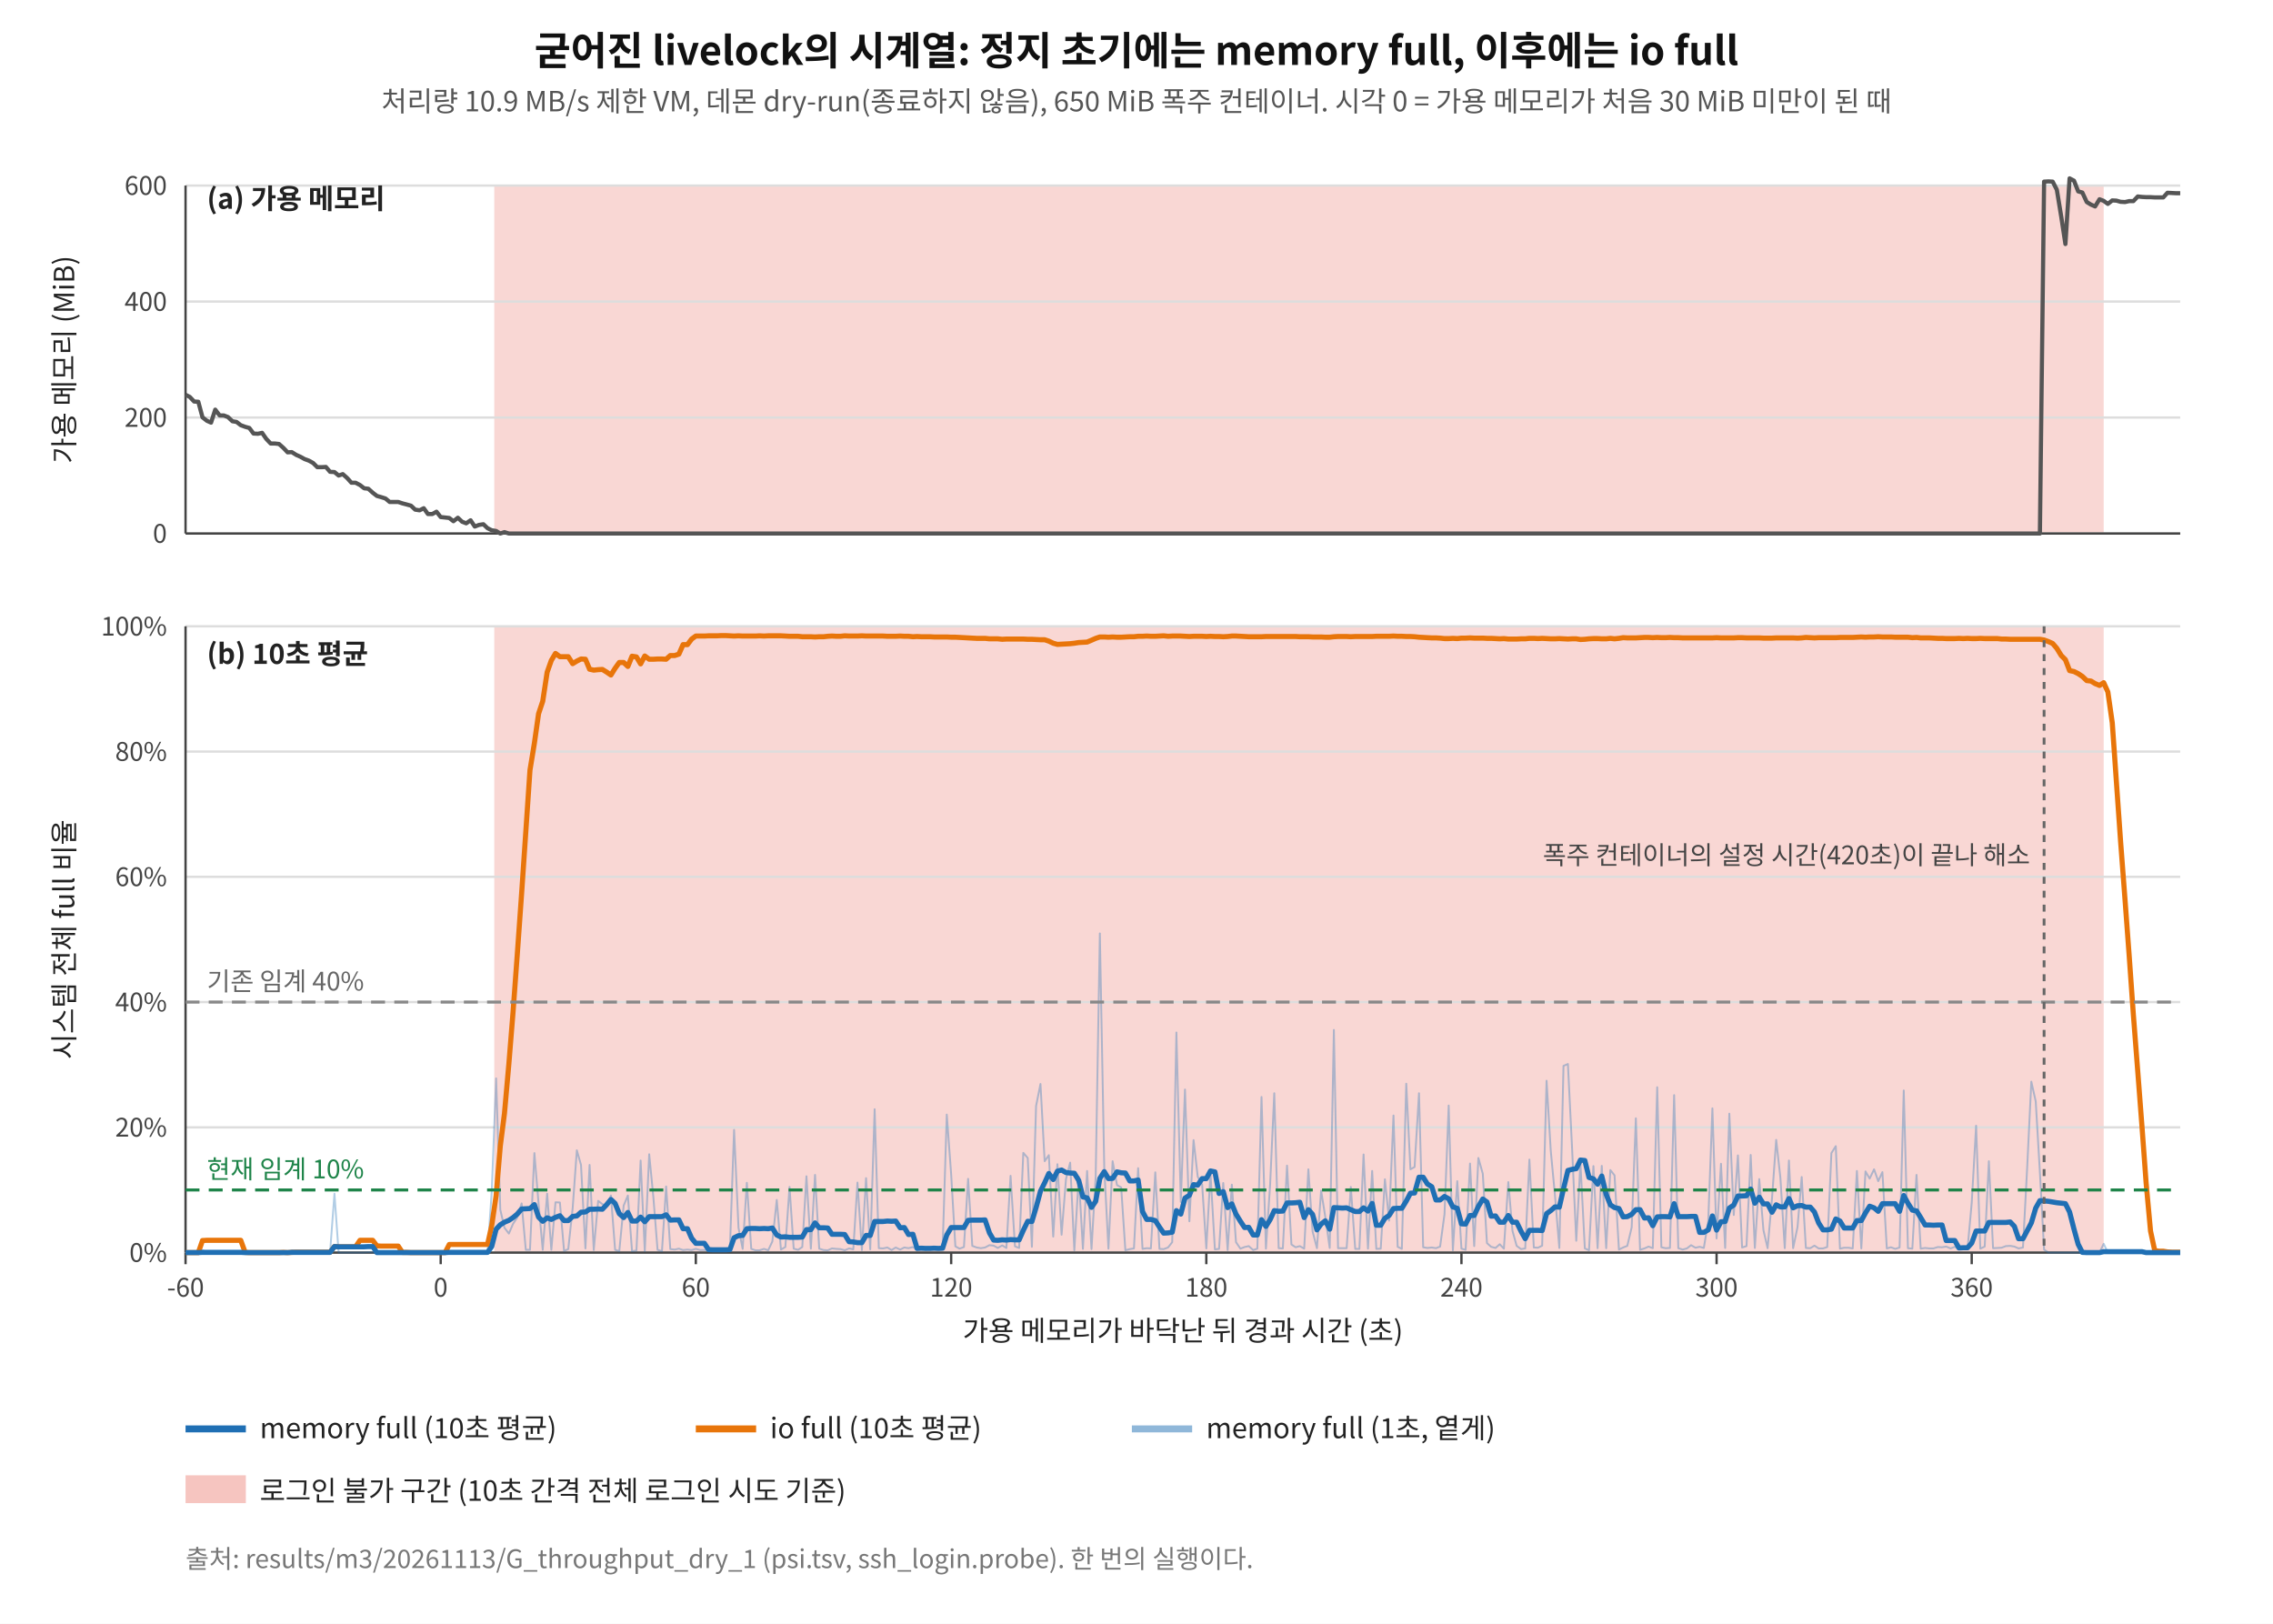
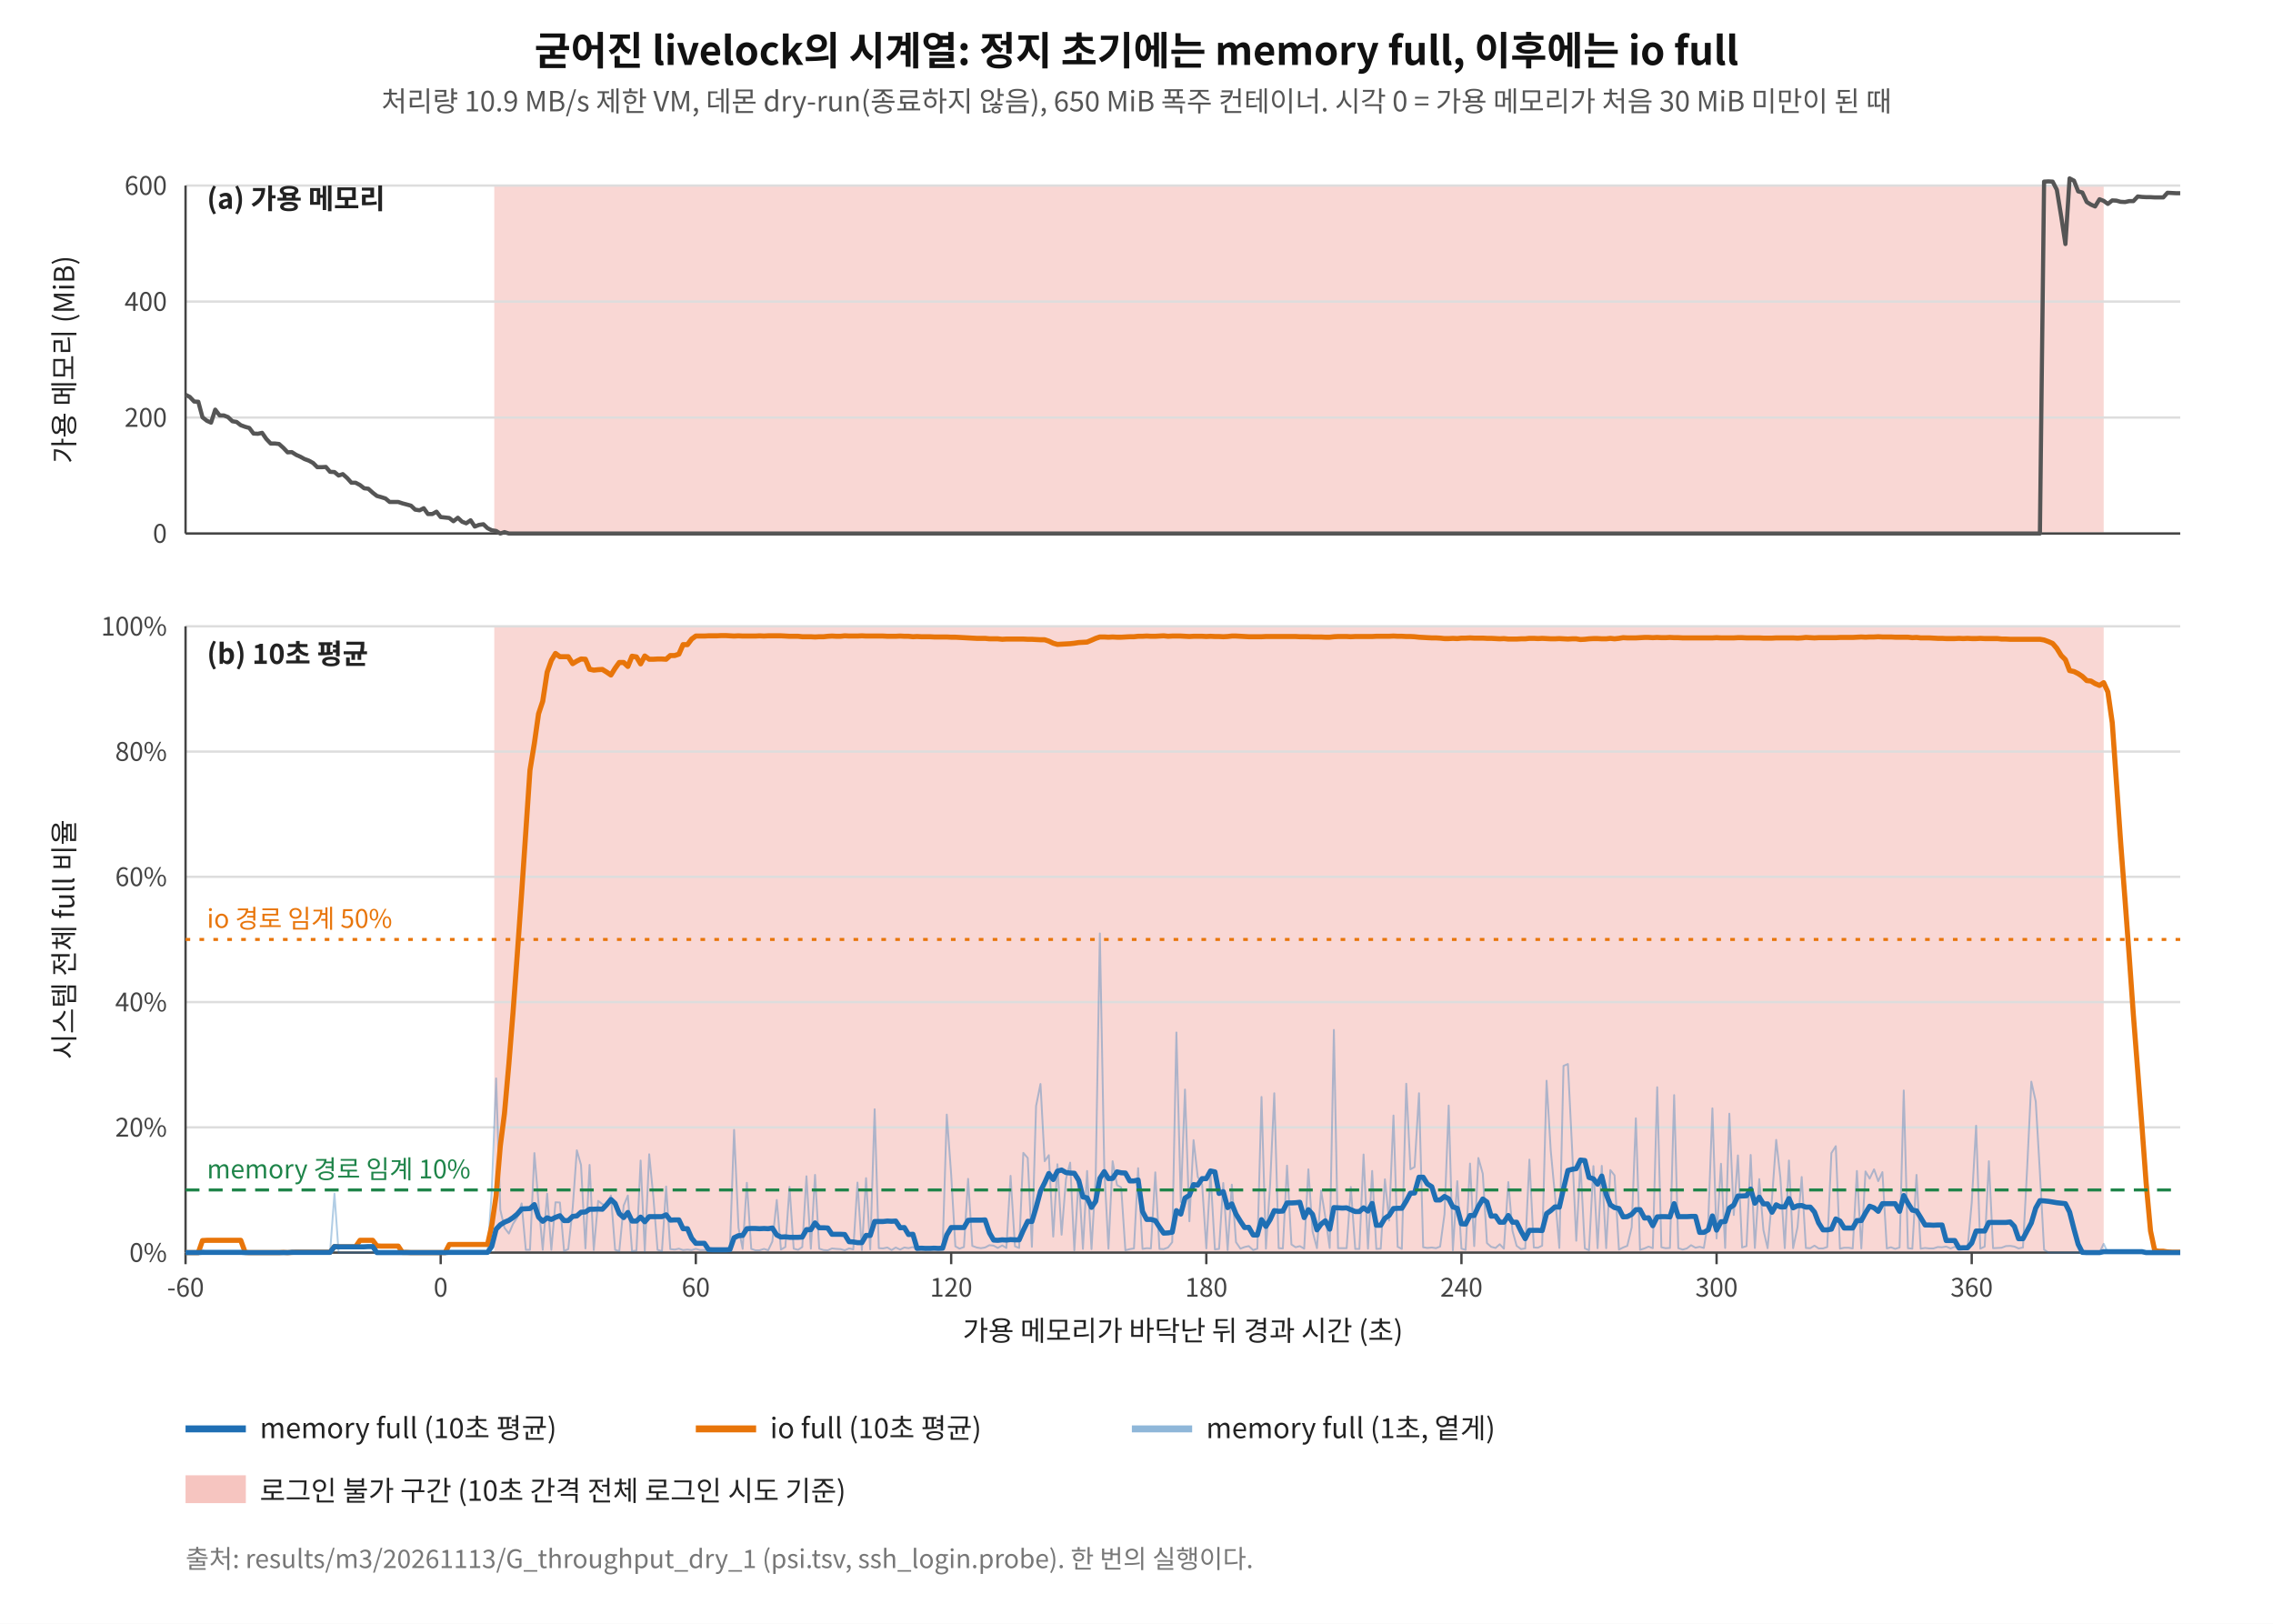
<svg xmlns="http://www.w3.org/2000/svg" width="980" height="700" viewBox="0 0 980 700" font-family="'Malgun Gothic', 'Apple SD Gothic Neo', 'Noto Sans CJK KR', 'NanumGothic', sans-serif">
  <rect width="980" height="700" fill="#ffffff" />
  <text x="490.0" y="28.0" font-size="17" text-anchor="middle" fill="#111111" font-weight="bold">굳어진 livelock의 시계열: 정지 초기에는 memory full, 이후에는 io full</text>
  <text x="490.0" y="48.0" font-size="12" text-anchor="middle" fill="#555555" font-weight="normal">처리량 10.9 MB/s 제한 VM, 데몬 dry-run(종료하지 않음), 650 MiB 폭주 컨테이너. 시각 0 = 가용 메모리가 처음 30 MiB 미만이 된 때</text>
  <rect x="213.1" y="80.0" width="693.9" height="150.0" fill="#f4b6b0" opacity="0.55" />
  <line x1="80.0" y1="230.0" x2="940.0" y2="230.0" stroke="#dddddd" stroke-width="1" opacity="1.0" />
  <text x="72.0" y="234.0" font-size="11" text-anchor="end" fill="#444444" font-weight="normal">0</text>
  <line x1="80.0" y1="180.0" x2="940.0" y2="180.0" stroke="#dddddd" stroke-width="1" opacity="1.0" />
  <text x="72.0" y="184.0" font-size="11" text-anchor="end" fill="#444444" font-weight="normal">200</text>
  <line x1="80.0" y1="130.0" x2="940.0" y2="130.0" stroke="#dddddd" stroke-width="1" opacity="1.0" />
  <text x="72.0" y="134.0" font-size="11" text-anchor="end" fill="#444444" font-weight="normal">400</text>
  <line x1="80.0" y1="80.0" x2="940.0" y2="80.0" stroke="#dddddd" stroke-width="1" opacity="1.0" />
  <text x="72.0" y="84.0" font-size="11" text-anchor="end" fill="#444444" font-weight="normal">600</text>
  <line x1="80.0" y1="80.0" x2="80.0" y2="230.0" stroke="#444444" stroke-width="1" opacity="1.0" />
  <line x1="80.0" y1="230.0" x2="940.0" y2="230.0" stroke="#444444" stroke-width="1" opacity="1.0" />
  <text x="32.0" y="155.0" font-size="12" text-anchor="middle" fill="#222222" font-weight="normal" transform="rotate(-90 32.0 155.0)">가용 메모리 (MiB)</text>
  <polyline points="80.0,170.2 81.8,171.1 83.7,173.1 85.5,173.2 87.3,179.9 89.2,181.4 91.0,182.2 92.8,176.6 94.7,179.1 96.5,179.1 98.3,179.8 100.2,181.6 102.0,181.9 103.8,183.3 105.7,184.0 107.5,184.5 109.3,186.9 111.2,187.0 113.0,186.6 114.8,189.2 116.7,191.2 118.5,191.2 120.3,191.4 122.2,193.1 124.0,195.0 125.8,194.9 127.7,196.1 129.5,196.9 131.3,197.9 133.2,198.6 135.0,199.6 136.8,201.4 138.7,201.4 140.5,201.3 142.3,203.4 144.2,203.5 146.0,205.0 147.8,204.4 149.7,206.1 151.5,208.1 153.3,208.1 155.2,209.1 157.0,210.5 158.8,210.7 160.7,212.4 162.5,213.8 164.3,214.3 166.2,214.9 168.0,216.4 169.9,216.4 171.7,216.4 173.5,217.0 175.4,217.5 177.2,218.0 179.0,219.7 180.9,220.0 182.7,219.1 184.5,221.6 186.4,221.6 188.2,220.6 190.0,222.9 191.9,223.1 193.7,223.3 195.5,224.7 197.4,223.2 199.2,224.9 201.0,225.6 202.9,224.3 204.7,227.0 206.5,226.3 208.4,226.0 210.2,227.7 212.0,228.6 213.9,228.9 215.7,230.0 217.5,229.4 219.4,230.0 221.2,230.0 223.0,230.0 224.9,230.0 226.7,230.0 228.5,230.0 230.4,230.0 232.2,230.0 234.0,230.0 235.9,230.0 237.7,230.0 239.5,230.0 241.4,230.0 243.2,230.0 245.0,230.0 246.9,230.0 248.7,230.0 250.5,230.0 252.4,230.0 254.2,230.0 256.0,230.0 257.9,230.0 259.7,230.0 261.5,230.0 263.4,230.0 265.2,230.0 267.0,230.0 268.9,230.0 270.7,230.0 272.5,230.0 274.4,230.0 276.2,230.0 278.0,230.0 279.9,230.0 281.7,230.0 283.5,230.0 285.4,230.0 287.2,230.0 289.0,230.0 290.9,230.0 292.7,230.0 294.5,230.0 296.4,230.0 298.2,230.0 300.0,230.0 301.9,230.0 303.7,230.0 305.5,230.0 307.4,230.0 309.2,230.0 311.0,230.0 312.9,230.0 314.7,230.0 316.5,230.0 318.4,230.0 320.2,230.0 322.0,230.0 323.9,230.0 325.7,230.0 327.5,230.0 329.4,230.0 331.2,230.0 333.0,230.0 334.9,230.0 336.7,230.0 338.6,230.0 340.4,230.0 342.2,230.0 344.1,230.0 345.9,230.0 347.7,230.0 349.6,230.0 351.4,230.0 353.2,230.0 355.1,230.0 356.9,230.0 358.7,230.0 360.6,230.0 362.4,230.0 364.2,230.0 366.1,230.0 367.9,230.0 369.7,230.0 371.6,230.0 373.4,230.0 375.2,230.0 377.1,230.0 378.9,230.0 380.7,230.0 382.6,230.0 384.4,230.0 386.2,230.0 388.1,230.0 389.9,230.0 391.7,230.0 393.6,230.0 395.4,230.0 397.2,230.0 399.1,230.0 400.9,230.0 402.7,230.0 404.6,230.0 406.4,230.0 408.2,230.0 410.1,230.0 411.9,230.0 413.7,230.0 415.6,230.0 417.4,230.0 419.2,230.0 421.1,230.0 422.9,230.0 424.7,230.0 426.6,230.0 428.4,230.0 430.2,230.0 432.1,230.0 433.9,230.0 435.7,230.0 437.6,230.0 439.4,230.0 441.2,230.0 443.1,230.0 444.9,230.0 446.7,230.0 448.6,230.0 450.4,230.0 452.2,230.0 454.1,230.0 455.9,230.0 457.7,230.0 459.6,230.0 461.4,230.0 463.2,230.0 465.1,230.0 466.9,230.0 468.7,230.0 470.6,230.0 472.4,230.0 474.2,230.0 476.1,230.0 477.9,230.0 479.7,230.0 481.6,230.0 483.4,230.0 485.2,230.0 487.1,230.0 488.9,230.0 490.7,230.0 492.6,230.0 494.4,230.0 496.2,230.0 498.1,230.0 499.9,230.0 501.7,230.0 503.6,230.0 505.4,230.0 507.2,230.0 509.1,230.0 510.9,230.0 512.8,230.0 514.6,230.0 516.4,230.0 518.3,230.0 520.1,230.0 521.9,230.0 523.8,230.0 525.6,230.0 527.4,230.0 529.3,230.0 531.1,230.0 532.9,230.0 534.8,230.0 536.6,230.0 538.4,230.0 540.3,230.0 542.1,230.0 543.9,230.0 545.8,230.0 547.6,230.0 549.4,230.0 551.3,230.0 553.1,230.0 554.9,230.0 556.8,230.0 558.6,230.0 560.4,230.0 562.3,230.0 564.1,230.0 565.9,230.0 567.8,230.0 569.6,230.0 571.4,230.0 573.3,230.0 575.1,230.0 576.9,230.0 578.8,230.0 580.6,230.0 582.4,230.0 584.3,230.0 586.1,230.0 587.9,230.0 589.8,230.0 591.6,230.0 593.4,230.0 595.3,230.0 597.1,230.0 598.9,230.0 600.8,230.0 602.6,230.0 604.4,230.0 606.3,230.0 608.1,230.0 609.9,230.0 611.8,230.0 613.6,230.0 615.4,230.0 617.3,230.0 619.1,230.0 620.9,230.0 622.8,230.0 624.6,230.0 626.4,230.0 628.3,230.0 630.1,230.0 631.9,230.0 633.8,230.0 635.6,230.0 637.4,230.0 639.3,230.0 641.1,230.0 642.9,230.0 644.8,230.0 646.6,230.0 648.4,230.0 650.3,230.0 652.1,230.0 653.9,230.0 655.8,230.0 657.6,230.0 659.4,230.0 661.3,230.0 663.1,230.0 664.9,230.0 666.8,230.0 668.6,230.0 670.4,230.0 672.3,230.0 674.1,230.0 676.0,230.0 677.8,230.0 679.6,230.0 681.4,230.0 683.3,230.0 685.1,230.0 687.0,230.0 688.8,230.0 690.6,230.0 692.5,230.0 694.3,230.0 696.1,230.0 698.0,230.0 699.8,230.0 701.6,230.0 703.5,230.0 705.3,230.0 707.1,230.0 709.0,230.0 710.8,230.0 712.6,230.0 714.5,230.0 716.3,230.0 718.1,230.0 720.0,230.0 721.8,230.0 723.6,230.0 725.5,230.0 727.3,230.0 729.1,230.0 731.0,230.0 732.8,230.0 734.6,230.0 736.5,230.0 738.3,230.0 740.1,230.0 742.0,230.0 743.8,230.0 745.6,230.0 747.5,230.0 749.3,230.0 751.1,230.0 753.0,230.0 754.8,230.0 756.6,230.0 758.5,230.0 760.3,230.0 762.1,230.0 764.0,230.0 765.8,230.0 767.6,230.0 769.5,230.0 771.3,230.0 773.1,230.0 775.0,230.0 776.8,230.0 778.6,230.0 780.5,230.0 782.3,230.0 784.1,230.0 786.0,230.0 787.8,230.0 789.6,230.0 791.5,230.0 793.3,230.0 795.1,230.0 797.0,230.0 798.8,230.0 800.6,230.0 802.5,230.0 804.3,230.0 806.1,230.0 808.0,230.0 809.8,230.0 811.6,230.0 813.5,230.0 815.3,230.0 817.1,230.0 819.0,230.0 820.8,230.0 822.6,230.0 824.5,230.0 826.3,230.0 828.1,230.0 830.0,230.0 831.8,230.0 833.6,230.0 835.5,230.0 837.3,230.0 839.1,230.0 841.0,230.0 842.8,230.0 844.6,230.0 846.5,230.0 848.3,230.0 850.1,230.0 852.0,230.0 853.8,230.0 855.7,230.0 857.5,230.0 859.3,230.0 861.2,230.0 863.0,230.0 864.8,230.0 866.7,230.0 868.5,230.0 870.3,230.0 872.2,230.0 874.0,230.0 875.8,230.0 877.7,230.0 879.5,230.0 881.3,78.3 883.2,78.2 885.0,78.3 886.8,81.8 888.7,93.4 890.5,105.2 892.3,76.9 894.2,77.9 896.0,82.5 897.8,83.0 899.7,87.1 901.5,88.2 903.3,89.0 905.2,85.9 907.0,86.6 908.8,87.9 910.7,86.4 912.5,86.5 914.3,87.0 916.2,87.1 918.0,86.7 919.8,86.7 921.7,84.7 923.5,84.9 925.3,85.0 927.2,85.0 929.0,85.1 930.8,85.1 932.7,85.1 934.5,83.1 936.3,83.2 938.2,83.3 940.0,83.3" fill="none" stroke="#555555" stroke-width="1.8" stroke-linejoin="round" opacity="1.0" />
  <text x="89.2" y="90.0" font-size="12" text-anchor="start" fill="#222222" font-weight="bold">(a) 가용 메모리</text>
  <rect x="213.1" y="270.0" width="693.9" height="270.0" fill="#f4b6b0" opacity="0.55" />
  <line x1="80.0" y1="540.0" x2="940.0" y2="540.0" stroke="#dddddd" stroke-width="1" opacity="1.0" />
  <text x="72.0" y="544.0" font-size="11" text-anchor="end" fill="#444444" font-weight="normal">0%</text>
  <line x1="80.0" y1="486.0" x2="940.0" y2="486.0" stroke="#dddddd" stroke-width="1" opacity="1.0" />
  <text x="72.0" y="490.0" font-size="11" text-anchor="end" fill="#444444" font-weight="normal">20%</text>
  <line x1="80.0" y1="432.0" x2="940.0" y2="432.0" stroke="#dddddd" stroke-width="1" opacity="1.0" />
  <text x="72.0" y="436.0" font-size="11" text-anchor="end" fill="#444444" font-weight="normal">40%</text>
  <line x1="80.0" y1="378.0" x2="940.0" y2="378.0" stroke="#dddddd" stroke-width="1" opacity="1.0" />
  <text x="72.0" y="382.0" font-size="11" text-anchor="end" fill="#444444" font-weight="normal">60%</text>
  <line x1="80.0" y1="324.0" x2="940.0" y2="324.0" stroke="#dddddd" stroke-width="1" opacity="1.0" />
  <text x="72.0" y="328.0" font-size="11" text-anchor="end" fill="#444444" font-weight="normal">80%</text>
  <line x1="80.0" y1="270.0" x2="940.0" y2="270.0" stroke="#dddddd" stroke-width="1" opacity="1.0" />
  <text x="72.0" y="274.0" font-size="11" text-anchor="end" fill="#444444" font-weight="normal">100%</text>
  <line x1="80.0" y1="540.0" x2="80.0" y2="545.0" stroke="#444444" stroke-width="1" opacity="1.0" />
  <text x="80.0" y="559.0" font-size="11" text-anchor="middle" fill="#444444" font-weight="normal">-60</text>
  <line x1="190.0" y1="540.0" x2="190.0" y2="545.0" stroke="#444444" stroke-width="1" opacity="1.0" />
  <text x="190.0" y="559.0" font-size="11" text-anchor="middle" fill="#444444" font-weight="normal">0</text>
  <line x1="300.0" y1="540.0" x2="300.0" y2="545.0" stroke="#444444" stroke-width="1" opacity="1.0" />
  <text x="300.0" y="559.0" font-size="11" text-anchor="middle" fill="#444444" font-weight="normal">60</text>
  <line x1="410.1" y1="540.0" x2="410.1" y2="545.0" stroke="#444444" stroke-width="1" opacity="1.0" />
  <text x="410.1" y="559.0" font-size="11" text-anchor="middle" fill="#444444" font-weight="normal">120</text>
  <line x1="520.1" y1="540.0" x2="520.1" y2="545.0" stroke="#444444" stroke-width="1" opacity="1.0" />
  <text x="520.1" y="559.0" font-size="11" text-anchor="middle" fill="#444444" font-weight="normal">180</text>
  <line x1="630.1" y1="540.0" x2="630.1" y2="545.0" stroke="#444444" stroke-width="1" opacity="1.0" />
  <text x="630.1" y="559.0" font-size="11" text-anchor="middle" fill="#444444" font-weight="normal">240</text>
  <line x1="740.1" y1="540.0" x2="740.1" y2="545.0" stroke="#444444" stroke-width="1" opacity="1.0" />
  <text x="740.1" y="559.0" font-size="11" text-anchor="middle" fill="#444444" font-weight="normal">300</text>
  <line x1="850.1" y1="540.0" x2="850.1" y2="545.0" stroke="#444444" stroke-width="1" opacity="1.0" />
  <text x="850.1" y="559.0" font-size="11" text-anchor="middle" fill="#444444" font-weight="normal">360</text>
  <line x1="80.0" y1="270.0" x2="80.0" y2="540.0" stroke="#444444" stroke-width="1" opacity="1.0" />
  <line x1="80.0" y1="540.0" x2="940.0" y2="540.0" stroke="#444444" stroke-width="1" opacity="1.0" />
  <text x="510.0" y="578.0" font-size="12" text-anchor="middle" fill="#222222" font-weight="normal">가용 메모리가 바닥난 뒤 경과 시간 (초)</text>
  <text x="32.0" y="405.0" font-size="12" text-anchor="middle" fill="#222222" font-weight="normal" transform="rotate(-90 32.0 405.0)">시스템 전체 full 비율</text>
  <polyline points="80.0,540.0 81.8,540.0 83.7,540.0 85.5,540.0 87.3,538.9 89.2,540.0 91.0,540.0 92.8,540.0 94.7,540.0 96.5,540.0 98.3,540.0 100.2,540.0 102.0,540.0 103.8,540.0 105.7,540.0 107.5,539.6 109.3,540.0 111.2,540.0 113.0,540.0 114.8,540.0 116.7,540.0 118.5,540.0 120.3,540.0 122.2,540.0 124.0,540.0 125.8,539.1 127.7,539.5 129.5,540.0 131.3,540.0 133.2,540.0 135.0,540.0 136.8,540.0 138.7,540.0 140.5,540.0 142.3,540.0 144.2,514.6 146.0,540.0 147.8,540.0 149.7,540.0 151.5,540.0 153.3,540.0 155.2,540.0 157.0,540.0 158.8,539.8 160.7,540.0 162.5,540.0 164.3,540.0 166.2,540.0 168.0,540.0 169.9,540.0 171.7,540.0 173.5,540.0 175.4,539.9 177.2,540.0 179.0,540.0 180.9,540.0 182.7,540.0 184.5,540.0 186.4,540.0 188.2,540.0 190.0,540.0 191.9,540.0 193.7,539.5 195.5,540.0 197.4,540.0 199.2,540.0 201.0,540.0 202.9,539.9 204.7,540.0 206.5,540.0 208.4,540.0 210.2,540.0 212.0,513.8 213.9,464.9 215.7,521.5 217.5,529.3 219.4,531.8 221.2,527.6 223.0,524.9 224.9,518.8 226.7,538.8 228.5,538.8 230.4,497.1 232.2,518.9 234.0,538.8 235.9,514.6 237.7,538.8 239.5,518.3 241.4,518.4 243.2,539.3 245.0,538.5 246.9,520.9 248.7,495.9 250.5,502.2 252.4,538.2 254.2,502.2 256.0,538.9 257.9,517.7 259.7,519.1 261.5,520.0 263.4,515.4 265.2,538.8 267.0,539.4 268.9,519.7 270.7,515.4 272.5,539.4 274.4,539.1 276.2,500.3 278.0,539.4 279.9,497.6 281.7,516.1 283.5,538.8 285.4,539.4 287.2,511.5 289.0,538.5 290.9,538.7 292.7,538.3 294.5,538.9 296.4,538.7 298.2,538.9 300.0,538.4 301.9,538.9 303.7,538.9 305.5,538.8 307.4,539.0 309.2,538.9 311.0,538.9 312.9,538.4 314.7,538.2 316.5,487.1 318.4,529.3 320.2,538.4 322.0,509.9 323.9,538.4 325.7,539.0 327.5,539.0 329.4,538.4 331.2,539.0 333.0,535.2 334.9,517.3 336.7,538.7 338.6,537.6 340.4,511.7 342.2,538.3 344.1,538.8 345.9,537.6 347.7,507.1 349.6,538.3 351.4,506.5 353.2,538.3 355.1,538.9 356.9,539.0 358.7,538.2 360.6,538.4 362.4,538.5 364.2,539.0 366.1,538.2 367.9,538.6 369.7,509.8 371.6,538.9 373.4,507.9 375.2,538.6 377.1,478.2 378.9,538.1 380.7,538.2 382.6,537.8 384.4,538.9 386.2,537.8 388.1,538.7 389.9,537.8 391.7,538.1 393.6,537.6 395.4,538.7 397.2,537.5 399.1,538.8 400.9,538.1 402.7,538.1 404.6,538.1 406.4,538.4 408.2,480.5 410.1,506.4 411.9,537.3 413.7,538.3 415.6,537.6 417.4,508.2 419.2,537.1 421.1,537.8 422.9,538.1 424.7,537.8 426.6,536.8 428.4,537.0 430.2,538.0 432.1,536.9 433.9,538.0 435.7,506.9 437.6,537.3 439.4,538.0 441.2,497.0 443.1,499.2 444.9,537.5 446.7,476.8 448.6,467.3 450.4,500.6 452.2,498.0 454.1,533.1 455.9,501.9 457.7,532.3 459.6,508.3 461.4,501.2 463.2,539.0 465.1,507.3 466.9,538.4 468.7,504.8 470.6,538.5 472.4,507.4 474.2,402.4 476.1,503.3 477.9,538.3 479.7,500.6 481.6,510.9 483.4,511.9 485.2,539.0 487.1,538.5 488.9,538.2 490.7,503.6 492.6,538.4 494.4,538.1 496.2,538.2 498.1,505.4 499.9,538.4 501.7,538.5 503.6,537.8 505.4,535.5 507.2,445.1 509.1,518.2 510.9,469.7 512.8,526.5 514.6,491.5 516.4,507.3 518.3,510.6 520.1,538.2 521.9,505.7 523.8,538.6 525.6,538.4 527.4,510.0 529.3,538.9 531.1,510.7 532.9,535.5 534.8,538.3 536.6,537.6 538.4,537.2 540.3,538.9 542.1,538.3 543.9,472.9 545.8,538.3 547.6,510.8 549.4,471.3 551.3,538.1 553.1,538.2 554.9,502.5 556.8,536.5 558.6,537.7 560.4,537.2 562.3,538.3 564.1,504.1 565.9,530.8 567.8,538.1 569.6,513.3 571.4,524.6 573.3,538.0 575.1,444.0 576.9,538.1 578.8,538.1 580.6,538.1 582.4,511.7 584.3,538.4 586.1,538.4 587.9,497.7 589.8,538.3 591.6,504.8 593.4,538.4 595.3,538.3 597.1,508.4 598.9,526.2 600.8,480.9 602.6,537.5 604.4,538.4 606.3,467.2 608.1,504.1 609.9,503.1 611.8,471.3 613.6,537.7 615.4,538.0 617.3,537.8 619.1,538.1 620.9,537.4 622.8,523.4 624.6,476.6 626.4,539.0 628.3,509.2 630.1,538.3 631.9,538.8 633.8,501.6 635.6,537.2 637.4,499.2 639.3,506.0 641.1,535.9 642.9,537.5 644.8,538.0 646.6,536.4 648.4,538.3 650.3,509.6 652.1,530.6 653.9,537.1 655.8,538.5 657.6,538.2 659.4,499.9 661.3,537.8 663.1,537.9 664.9,537.0 666.8,465.9 668.6,496.0 670.4,515.1 672.3,538.0 674.1,459.5 676.0,458.7 677.8,495.0 679.6,534.9 681.4,501.4 683.3,538.2 685.1,539.0 687.0,502.7 688.8,538.1 690.6,502.6 692.5,538.1 694.3,504.4 696.1,506.7 698.0,538.7 699.8,537.8 701.6,537.1 703.5,529.1 705.3,482.1 707.1,538.8 709.0,538.2 710.8,537.4 712.6,538.1 714.5,468.7 716.3,537.7 718.1,538.1 720.0,538.0 721.8,472.1 723.6,538.1 725.5,538.7 727.3,538.2 729.1,536.8 731.0,537.9 732.8,537.5 734.6,538.0 736.5,526.5 738.3,477.8 740.1,533.9 742.0,501.7 743.8,538.0 745.6,480.1 747.5,523.8 749.3,498.1 751.1,537.8 753.0,537.2 754.8,497.9 756.6,538.0 758.5,508.3 760.3,530.3 762.1,538.1 764.0,516.6 765.8,491.4 767.6,507.6 769.5,538.1 771.3,500.3 773.1,538.1 775.0,529.0 776.8,507.4 778.6,538.0 780.5,538.1 782.3,537.0 784.1,538.2 786.0,538.2 787.8,537.6 789.6,497.1 791.5,494.1 793.3,538.3 795.1,537.9 797.0,537.9 798.8,538.2 800.6,504.8 802.5,538.2 804.3,505.0 806.1,508.1 808.0,504.1 809.8,509.2 811.6,505.3 813.5,538.2 815.3,537.7 817.1,538.4 819.0,537.8 820.8,470.1 822.6,538.1 824.5,538.3 826.3,506.5 828.1,538.3 830.0,538.0 831.8,538.2 833.6,538.2 835.5,537.6 837.3,537.7 839.1,537.4 841.0,538.2 842.8,537.5 844.6,538.4 846.5,537.5 848.3,538.3 850.1,518.6 852.0,485.3 853.8,538.3 855.7,537.4 857.5,500.6 859.3,538.1 861.2,538.0 863.0,537.9 864.8,537.2 866.7,537.1 868.5,537.4 870.3,538.2 872.2,537.8 874.0,503.6 875.8,466.3 877.7,474.8 879.5,505.4 881.3,538.7 883.2,540.0 885.0,540.0 886.8,540.0 888.7,540.0 890.5,540.0 892.3,540.0 894.2,540.0 896.0,540.0 897.8,540.0 899.7,540.0 901.5,540.0 903.3,540.0 905.2,540.0 907.0,536.2 908.8,540.0 910.7,540.0 912.5,540.0 914.3,540.0 916.2,540.0 918.0,540.0 919.8,540.0 921.7,540.0 923.5,540.0 925.3,540.0 927.2,540.0 929.0,540.0 930.8,540.0 932.7,540.0 934.5,540.0 936.3,540.0 938.2,540.0 940.0,540.0" fill="none" stroke="#1f6fb4" stroke-width="0.8" stroke-linejoin="round" opacity="0.35" />
  <polyline points="80.0,540.0 81.8,540.0 83.7,540.0 85.5,540.0 87.3,534.8 89.2,534.7 91.0,534.7 92.8,534.7 94.7,534.7 96.5,534.7 98.3,534.7 100.2,534.7 102.0,534.7 103.8,534.7 105.7,539.9 107.5,540.0 109.3,540.0 111.2,540.0 113.0,540.0 114.8,540.0 116.7,540.0 118.5,540.0 120.3,540.0 122.2,539.9 124.0,540.0 125.8,539.9 127.7,539.8 129.5,539.8 131.3,539.8 133.2,539.8 135.0,539.8 136.8,539.8 138.7,539.8 140.5,539.8 142.3,539.8 144.2,537.4 146.0,537.5 147.8,537.5 149.7,537.5 151.5,537.5 153.3,537.5 155.2,534.7 157.0,534.7 158.8,534.7 160.7,534.7 162.5,537.1 164.3,537.2 166.2,537.2 168.0,537.2 169.9,537.2 171.7,537.2 173.5,539.9 175.4,539.9 177.2,540.0 179.0,540.0 180.9,540.0 182.7,540.0 184.5,540.0 186.4,540.0 188.2,540.0 190.0,540.0 191.9,540.0 193.7,536.5 195.5,536.5 197.4,536.5 199.2,536.5 201.0,536.5 202.9,536.5 204.7,536.5 206.5,536.5 208.4,536.5 210.2,536.5 212.0,528.4 213.9,515.4 215.7,494.1 217.5,480.0 219.4,458.6 221.2,436.3 223.0,411.8 224.9,385.1 226.7,358.6 228.5,332.0 230.4,320.4 232.2,307.7 234.0,302.3 235.9,289.8 237.7,284.7 239.5,281.7 241.4,283.1 243.2,283.1 245.0,283.1 246.9,286.1 248.7,285.0 250.5,284.1 252.4,284.2 254.2,288.5 256.0,288.9 257.9,288.7 259.7,288.6 261.5,289.7 263.4,291.0 265.2,288.1 267.0,285.6 268.9,285.6 270.7,287.3 272.5,282.9 274.4,283.2 276.2,286.2 278.0,282.8 279.9,284.2 281.7,284.2 283.5,284.1 285.4,284.1 287.2,284.2 289.0,282.6 290.9,282.6 292.7,282.0 294.5,277.9 296.4,277.9 298.2,275.5 300.0,274.2 301.9,274.2 303.7,274.2 305.5,274.1 307.4,274.1 309.2,274.1 311.0,274.0 312.9,274.0 314.7,274.1 316.5,274.2 318.4,274.1 320.2,274.2 322.0,274.2 323.9,274.2 325.7,274.2 327.5,274.1 329.4,274.2 331.2,274.1 333.0,274.1 334.9,274.1 336.7,274.1 338.6,274.2 340.4,274.3 342.2,274.3 344.1,274.3 345.9,274.5 347.7,274.5 349.6,274.5 351.4,274.6 353.2,274.5 355.1,274.5 356.9,274.3 358.7,274.2 360.6,274.3 362.4,274.3 364.2,274.1 366.1,274.2 367.9,274.2 369.7,274.2 371.6,274.1 373.4,274.2 375.2,274.2 377.1,274.2 378.9,274.2 380.7,274.2 382.6,274.3 384.4,274.3 386.2,274.3 388.1,274.2 389.9,274.3 391.7,274.3 393.6,274.5 395.4,274.4 397.2,274.5 399.1,274.5 400.9,274.5 402.7,274.6 404.6,274.6 406.4,274.6 408.2,274.6 410.1,274.7 411.9,274.7 413.7,274.8 415.6,274.9 417.4,275.0 419.2,275.1 421.1,275.2 422.9,275.2 424.7,275.2 426.6,275.4 428.4,275.4 430.2,275.4 432.1,275.6 433.9,275.5 435.7,275.5 437.6,275.5 439.4,275.5 441.2,275.5 443.1,275.6 444.9,275.6 446.7,275.7 448.6,275.8 450.4,275.8 452.2,276.4 454.1,277.3 455.9,277.8 457.7,277.7 459.6,277.6 461.4,277.5 463.2,277.3 465.1,277.0 466.9,276.9 468.7,276.8 470.6,276.0 472.4,275.2 474.2,274.6 476.1,274.6 477.9,274.7 479.7,274.6 481.6,274.7 483.4,274.7 485.2,274.6 487.1,274.5 488.9,274.5 490.7,274.3 492.6,274.3 494.4,274.2 496.2,274.3 498.1,274.3 499.9,274.2 501.7,274.1 503.6,274.3 505.4,274.2 507.2,274.2 509.1,274.2 510.9,274.3 512.8,274.4 514.6,274.3 516.4,274.3 518.3,274.3 520.1,274.4 521.9,274.3 523.8,274.4 525.6,274.4 527.4,274.5 529.3,274.4 531.1,274.2 532.9,274.2 534.8,274.3 536.6,274.4 538.4,274.5 540.3,274.5 542.1,274.5 543.9,274.5 545.8,274.4 547.6,274.4 549.4,274.4 551.3,274.4 553.1,274.4 554.9,274.4 556.8,274.4 558.6,274.4 560.4,274.5 562.3,274.5 564.1,274.5 565.9,274.6 567.8,274.6 569.6,274.6 571.4,274.7 573.3,274.7 575.1,274.5 576.9,274.4 578.8,274.4 580.6,274.4 582.4,274.5 584.3,274.4 586.1,274.4 587.9,274.4 589.8,274.4 591.6,274.4 593.4,274.3 595.3,274.3 597.1,274.3 598.9,274.3 600.8,274.2 602.6,274.3 604.4,274.3 606.3,274.4 608.1,274.4 609.9,274.5 611.8,274.7 613.6,274.8 615.4,274.9 617.3,275.0 619.1,275.0 620.9,275.1 622.8,275.3 624.6,275.3 626.4,275.2 628.3,275.3 630.1,275.1 631.9,275.1 633.8,275.0 635.6,275.1 637.4,275.1 639.3,275.1 641.1,275.2 642.9,275.2 644.8,275.3 646.6,275.4 648.4,275.3 650.3,275.5 652.1,275.5 653.9,275.5 655.8,275.4 657.6,275.4 659.4,275.2 661.3,275.2 663.1,275.3 664.9,275.2 666.8,275.3 668.6,275.4 670.4,275.4 672.3,275.3 674.1,275.4 676.0,275.5 677.8,275.4 679.6,275.4 681.4,275.7 683.3,275.6 685.1,275.4 687.0,275.3 688.8,275.3 690.6,275.4 692.5,275.4 694.3,275.2 696.1,275.4 698.0,275.2 699.8,274.9 701.6,275.0 703.5,275.0 705.3,275.0 707.1,274.9 709.0,274.8 710.8,274.8 712.6,274.9 714.5,274.8 716.3,274.9 718.1,274.9 720.0,274.8 721.8,274.9 723.6,274.9 725.5,275.0 727.3,275.0 729.1,275.0 731.0,275.0 732.8,275.0 734.6,275.0 736.5,275.0 738.3,275.0 740.1,274.9 742.0,275.0 743.8,275.0 745.6,275.0 747.5,275.0 749.3,274.9 751.1,274.9 753.0,275.0 754.8,275.0 756.6,275.0 758.5,275.0 760.3,275.1 762.1,275.1 764.0,275.1 765.8,275.0 767.6,275.0 769.5,275.0 771.3,275.0 773.1,275.0 775.0,275.1 776.8,275.0 778.6,274.8 780.5,274.9 782.3,275.0 784.1,274.9 786.0,274.9 787.8,274.9 789.6,274.9 791.5,274.9 793.3,274.8 795.1,274.8 797.0,274.8 798.8,274.8 800.6,274.7 802.5,274.6 804.3,274.7 806.1,274.6 808.0,274.6 809.8,274.5 811.6,274.6 813.5,274.6 815.3,274.6 817.1,274.7 819.0,274.7 820.8,274.7 822.6,274.7 824.5,274.9 826.3,274.8 828.1,275.0 830.0,275.0 831.8,275.0 833.6,275.1 835.5,275.2 837.3,275.2 839.1,275.3 841.0,275.3 842.8,275.3 844.6,275.2 846.5,275.3 848.3,275.2 850.1,275.3 852.0,275.3 853.8,275.2 855.7,275.3 857.5,275.3 859.3,275.3 861.2,275.3 863.0,275.5 864.8,275.5 866.7,275.6 868.5,275.6 870.3,275.6 872.2,275.6 874.0,275.6 875.8,275.6 877.7,275.6 879.5,275.6 881.3,275.9 883.2,276.6 885.0,277.4 886.8,279.5 888.7,282.6 890.5,284.4 892.3,289.1 894.2,289.5 896.0,290.4 897.8,291.6 899.7,293.4 901.5,293.6 903.3,294.7 905.2,295.5 907.0,294.3 908.8,298.3 910.7,311.6 912.5,337.3 914.3,362.9 916.2,387.9 918.0,412.1 919.8,437.5 921.7,462.0 923.5,485.5 925.3,510.0 927.2,530.7 929.0,539.1 930.8,539.4 932.7,539.4 934.5,539.7 936.3,539.8 938.2,539.8 940.0,539.8" fill="none" stroke="#e8750a" stroke-width="2.2" stroke-linejoin="round" opacity="1.0" />
  <polyline points="80.0,540.0 81.8,540.0 83.7,540.0 85.5,540.0 87.3,539.9 89.2,539.9 91.0,539.9 92.8,539.9 94.7,539.9 96.5,539.9 98.3,539.9 100.2,539.9 102.0,539.9 103.8,539.9 105.7,540.0 107.5,540.0 109.3,540.0 111.2,540.0 113.0,540.0 114.8,540.0 116.7,540.0 118.5,540.0 120.3,540.0 122.2,540.0 124.0,540.0 125.8,539.9 127.7,539.9 129.5,539.9 131.3,539.9 133.2,539.9 135.0,539.9 136.8,539.9 138.7,539.9 140.5,539.9 142.3,539.9 144.2,537.4 146.0,537.5 147.8,537.5 149.7,537.5 151.5,537.5 153.3,537.5 155.2,537.5 157.0,537.5 158.8,537.4 160.7,537.4 162.5,540.0 164.3,540.0 166.2,540.0 168.0,540.0 169.9,540.0 171.7,540.0 173.5,540.0 175.4,540.0 177.2,540.0 179.0,540.0 180.9,540.0 182.7,540.0 184.5,540.0 186.4,540.0 188.2,540.0 190.0,540.0 191.9,540.0 193.7,539.9 195.5,539.9 197.4,539.9 199.2,539.9 201.0,539.9 202.9,539.9 204.7,539.9 206.5,539.9 208.4,539.9 210.2,539.9 212.0,537.4 213.9,529.9 215.7,528.0 217.5,526.9 219.4,526.1 221.2,524.9 223.0,523.4 224.9,521.2 226.7,521.1 228.5,521.0 230.4,519.3 232.2,524.7 234.0,526.5 235.9,525.0 237.7,525.7 239.5,524.8 241.4,524.1 243.2,526.2 245.0,526.2 246.9,524.4 248.7,524.2 250.5,522.6 252.4,522.5 254.2,521.3 256.0,521.3 257.9,521.2 259.7,521.3 261.5,519.4 263.4,517.1 265.2,518.8 267.0,523.2 268.9,524.9 270.7,522.7 272.5,526.4 274.4,526.4 276.2,524.7 278.0,526.7 279.9,524.5 281.7,524.5 283.5,524.5 285.4,524.5 287.2,523.7 289.0,526.0 290.9,525.9 292.7,525.9 294.5,529.7 296.4,529.7 298.2,533.8 300.0,536.0 301.9,536.0 303.7,536.0 305.5,538.7 307.4,538.8 309.2,538.8 311.0,538.8 312.9,538.8 314.7,538.7 316.5,533.6 318.4,532.7 320.2,532.6 322.0,529.7 323.9,529.6 325.7,529.6 327.5,529.7 329.4,529.6 331.2,529.7 333.0,529.4 334.9,532.4 336.7,533.3 338.6,533.2 340.4,533.4 342.2,533.4 344.1,533.4 345.9,533.3 347.7,530.1 349.6,530.1 351.4,527.2 353.2,529.3 355.1,529.3 356.9,529.4 358.7,532.1 360.6,532.1 362.4,532.1 364.2,532.2 366.1,535.3 367.9,535.4 369.7,535.7 371.6,535.7 373.4,532.6 375.2,532.6 377.1,526.6 378.9,526.6 380.7,526.6 382.6,526.4 384.4,526.5 386.2,526.4 388.1,529.3 389.9,529.2 391.7,532.2 393.6,532.1 395.4,538.2 397.2,538.1 399.1,538.2 400.9,538.2 402.7,538.1 404.6,538.2 406.4,538.1 408.2,532.4 410.1,529.2 411.9,529.2 413.7,529.2 415.6,529.2 417.4,526.1 419.2,526.0 421.1,526.0 422.9,526.0 424.7,525.9 426.6,531.5 428.4,534.6 430.2,534.7 432.1,534.5 433.9,534.6 435.7,534.4 437.6,534.5 439.4,534.5 441.2,530.4 443.1,526.5 444.9,526.6 446.7,520.6 448.6,513.5 450.4,509.9 452.2,505.9 454.1,508.5 455.9,504.9 457.7,504.4 459.6,505.5 461.4,505.7 463.2,505.8 465.1,508.9 466.9,516.0 468.7,516.4 470.6,520.5 472.4,517.9 474.2,508.0 476.1,505.1 477.9,508.1 479.7,508.0 481.6,505.2 483.4,505.6 485.2,505.7 487.1,509.1 488.9,509.1 490.7,508.7 492.6,522.3 494.4,525.7 496.2,525.7 498.1,526.2 499.9,529.0 501.7,531.6 503.6,531.5 505.4,531.2 507.2,521.9 509.1,523.4 510.9,516.5 512.8,515.3 514.6,510.7 516.4,510.9 518.3,508.1 520.1,508.1 521.9,504.8 523.8,505.2 525.6,514.5 527.4,513.7 529.3,520.6 531.1,519.0 532.9,523.4 534.8,526.5 536.6,529.2 538.4,529.1 540.3,532.4 542.1,532.4 543.9,525.8 545.8,528.7 547.6,525.8 549.4,521.9 551.3,522.2 553.1,522.1 554.9,518.6 556.8,518.6 558.6,518.5 560.4,518.3 562.3,524.9 564.1,521.5 565.9,523.5 567.8,530.2 569.6,527.7 571.4,526.3 573.3,529.9 575.1,520.6 576.9,520.7 578.8,520.8 580.6,520.7 582.4,521.5 584.3,522.3 586.1,522.3 587.9,520.7 589.8,522.1 591.6,518.8 593.4,528.2 595.3,528.2 597.1,525.2 598.9,524.0 600.8,521.0 602.6,520.9 604.4,520.9 606.3,517.8 608.1,514.4 609.9,514.3 611.8,507.5 613.6,507.5 615.4,510.4 617.3,511.6 619.1,517.3 620.9,517.3 622.8,515.8 624.6,516.8 626.4,520.3 628.3,520.9 630.1,527.6 631.9,527.7 633.8,524.0 635.6,524.0 637.4,520.1 639.3,516.9 641.1,518.2 642.9,524.3 644.8,524.2 646.6,526.9 648.4,526.9 650.3,524.0 652.1,526.9 653.9,526.9 655.8,530.8 657.6,534.0 659.4,530.4 661.3,530.4 663.1,530.4 664.9,530.5 666.8,523.2 668.6,521.9 670.4,520.3 672.3,520.4 674.1,512.5 676.0,504.6 677.8,504.1 679.6,503.8 681.4,500.1 683.3,500.3 685.1,507.6 687.0,508.2 688.8,510.5 690.6,507.0 692.5,514.9 694.3,519.4 696.1,520.6 698.0,521.0 699.8,524.6 701.6,524.5 703.5,523.5 705.3,521.5 707.1,521.5 709.0,525.1 710.8,525.0 712.6,528.4 714.5,524.6 716.3,524.5 718.1,524.5 720.0,524.6 721.8,518.9 723.6,524.5 725.5,524.5 727.3,524.5 729.1,524.4 731.0,524.4 732.8,531.3 734.6,531.3 736.5,530.2 738.3,524.2 740.1,530.3 742.0,526.7 743.8,526.6 745.6,520.8 747.5,519.5 749.3,515.6 751.1,515.6 753.0,515.5 754.8,512.6 756.6,518.7 758.5,516.1 760.3,519.0 762.1,519.0 764.0,522.6 765.8,519.4 767.6,520.3 769.5,520.3 771.3,516.7 773.1,520.7 775.0,519.8 776.8,519.7 778.6,520.4 780.5,520.4 782.3,522.5 784.1,527.2 786.0,530.2 787.8,530.2 789.6,529.9 791.5,525.5 793.3,526.4 795.1,529.4 797.0,529.4 798.8,529.4 800.6,526.2 802.5,526.2 804.3,522.9 806.1,520.0 808.0,520.7 809.8,522.2 811.6,518.9 813.5,518.9 815.3,518.9 817.1,518.9 819.0,522.2 820.8,515.4 822.6,518.7 824.5,521.7 826.3,522.0 828.1,524.9 830.0,528.1 831.8,528.1 833.6,528.2 835.5,528.1 837.3,528.1 839.1,534.8 841.0,534.8 842.8,534.8 844.6,538.0 846.5,537.9 848.3,537.9 850.1,535.9 852.0,530.7 853.8,530.7 855.7,530.7 857.5,527.0 859.3,527.0 861.2,527.0 863.0,527.0 864.8,527.0 866.7,526.8 868.5,528.7 870.3,534.0 872.2,534.0 874.0,530.6 875.8,527.2 877.7,520.8 879.5,517.6 881.3,517.7 883.2,517.9 885.0,518.2 886.8,518.5 888.7,518.7 890.5,518.9 892.3,522.5 894.2,529.9 896.0,536.4 897.8,539.9 899.7,540.0 901.5,540.0 903.3,540.0 905.2,540.0 907.0,539.6 908.8,539.6 910.7,539.6 912.5,539.6 914.3,539.6 916.2,539.6 918.0,539.6 919.8,539.6 921.7,539.6 923.5,539.6 925.3,540.0 927.2,540.0 929.0,540.0 930.8,540.0 932.7,540.0 934.5,540.0 936.3,540.0 938.2,540.0 940.0,540.0" fill="none" stroke="#1f6fb4" stroke-width="2.2" stroke-linejoin="round" opacity="1.0" />
-   <line x1="80.0" y1="432.0" x2="940.0" y2="432.0" stroke="#888888" stroke-width="1.3" stroke-dasharray="6 4" opacity="1.0" />
-   <text x="89.2" y="427.0" font-size="11" text-anchor="start" fill="#666666" font-weight="normal">기존 임계 40%</text>
  <line x1="80.0" y1="513.0" x2="940.0" y2="513.0" stroke="#1e8449" stroke-width="1.3" stroke-dasharray="6 4" opacity="1.0" />
-   <text x="89.2" y="508.0" font-size="11" text-anchor="start" fill="#1e8449" font-weight="normal">현재 임계 10%</text>
+   <text x="89.2" y="508.0" font-size="11" text-anchor="start" fill="#1e8449" font-weight="normal">memory 경로 임계 10%</text>
+   <line x1="80.0" y1="405.0" x2="940.0" y2="405.0" stroke="#e8750a" stroke-width="1.3" stroke-dasharray="2 4" opacity="1.0" />
+   <text x="89.2" y="400.0" font-size="11" text-anchor="start" fill="#e8750a" font-weight="normal">io 경로 임계 50%</text>
  <text x="89.2" y="286.2" font-size="12" text-anchor="start" fill="#222222" font-weight="bold">(b) 10초 평균</text>
-   <line x1="881.3" y1="270.0" x2="881.3" y2="540.0" stroke="#666666" stroke-width="1.2" stroke-dasharray="3 3" opacity="1.0" />
-   <text x="875.3" y="372.6" font-size="11" text-anchor="end" fill="#444444" font-weight="normal">폭주 컨테이너의 설정 시간(420초)이 끝나 해소</text>
  <line x1="80.0" y1="616.0" x2="106.0" y2="616.0" stroke="#1f6fb4" stroke-width="3" opacity="1.0" />
  <text x="112.0" y="620.0" font-size="12" text-anchor="start" fill="#222222" font-weight="normal">memory full (10초 평균)</text>
  <line x1="300.0" y1="616.0" x2="326.0" y2="616.0" stroke="#e8750a" stroke-width="3" opacity="1.0" />
  <text x="332.0" y="620.0" font-size="12" text-anchor="start" fill="#222222" font-weight="normal">io full (10초 평균)</text>
  <line x1="488.0" y1="616.0" x2="514.0" y2="616.0" stroke="#8fb7d9" stroke-width="3" opacity="1.0" />
  <text x="520.0" y="620.0" font-size="12" text-anchor="start" fill="#222222" font-weight="normal">memory full (1초, 옅게)</text>
  <rect x="80.0" y="636.0" width="26.0" height="12.0" fill="#f4b6b0" opacity="0.8" />
  <text x="112.0" y="647.0" font-size="12" text-anchor="start" fill="#222222" font-weight="normal">로그인 불가 구간 (10초 간격 전체 로그인 시도 기준)</text>
  <text x="80.0" y="676.0" font-size="11" text-anchor="start" fill="#777777" font-weight="normal">출처: results/m3/20261113/G_throughput_dry_1 (psi.tsv, ssh_login.probe). 한 번의 실행이다.</text>
</svg>
